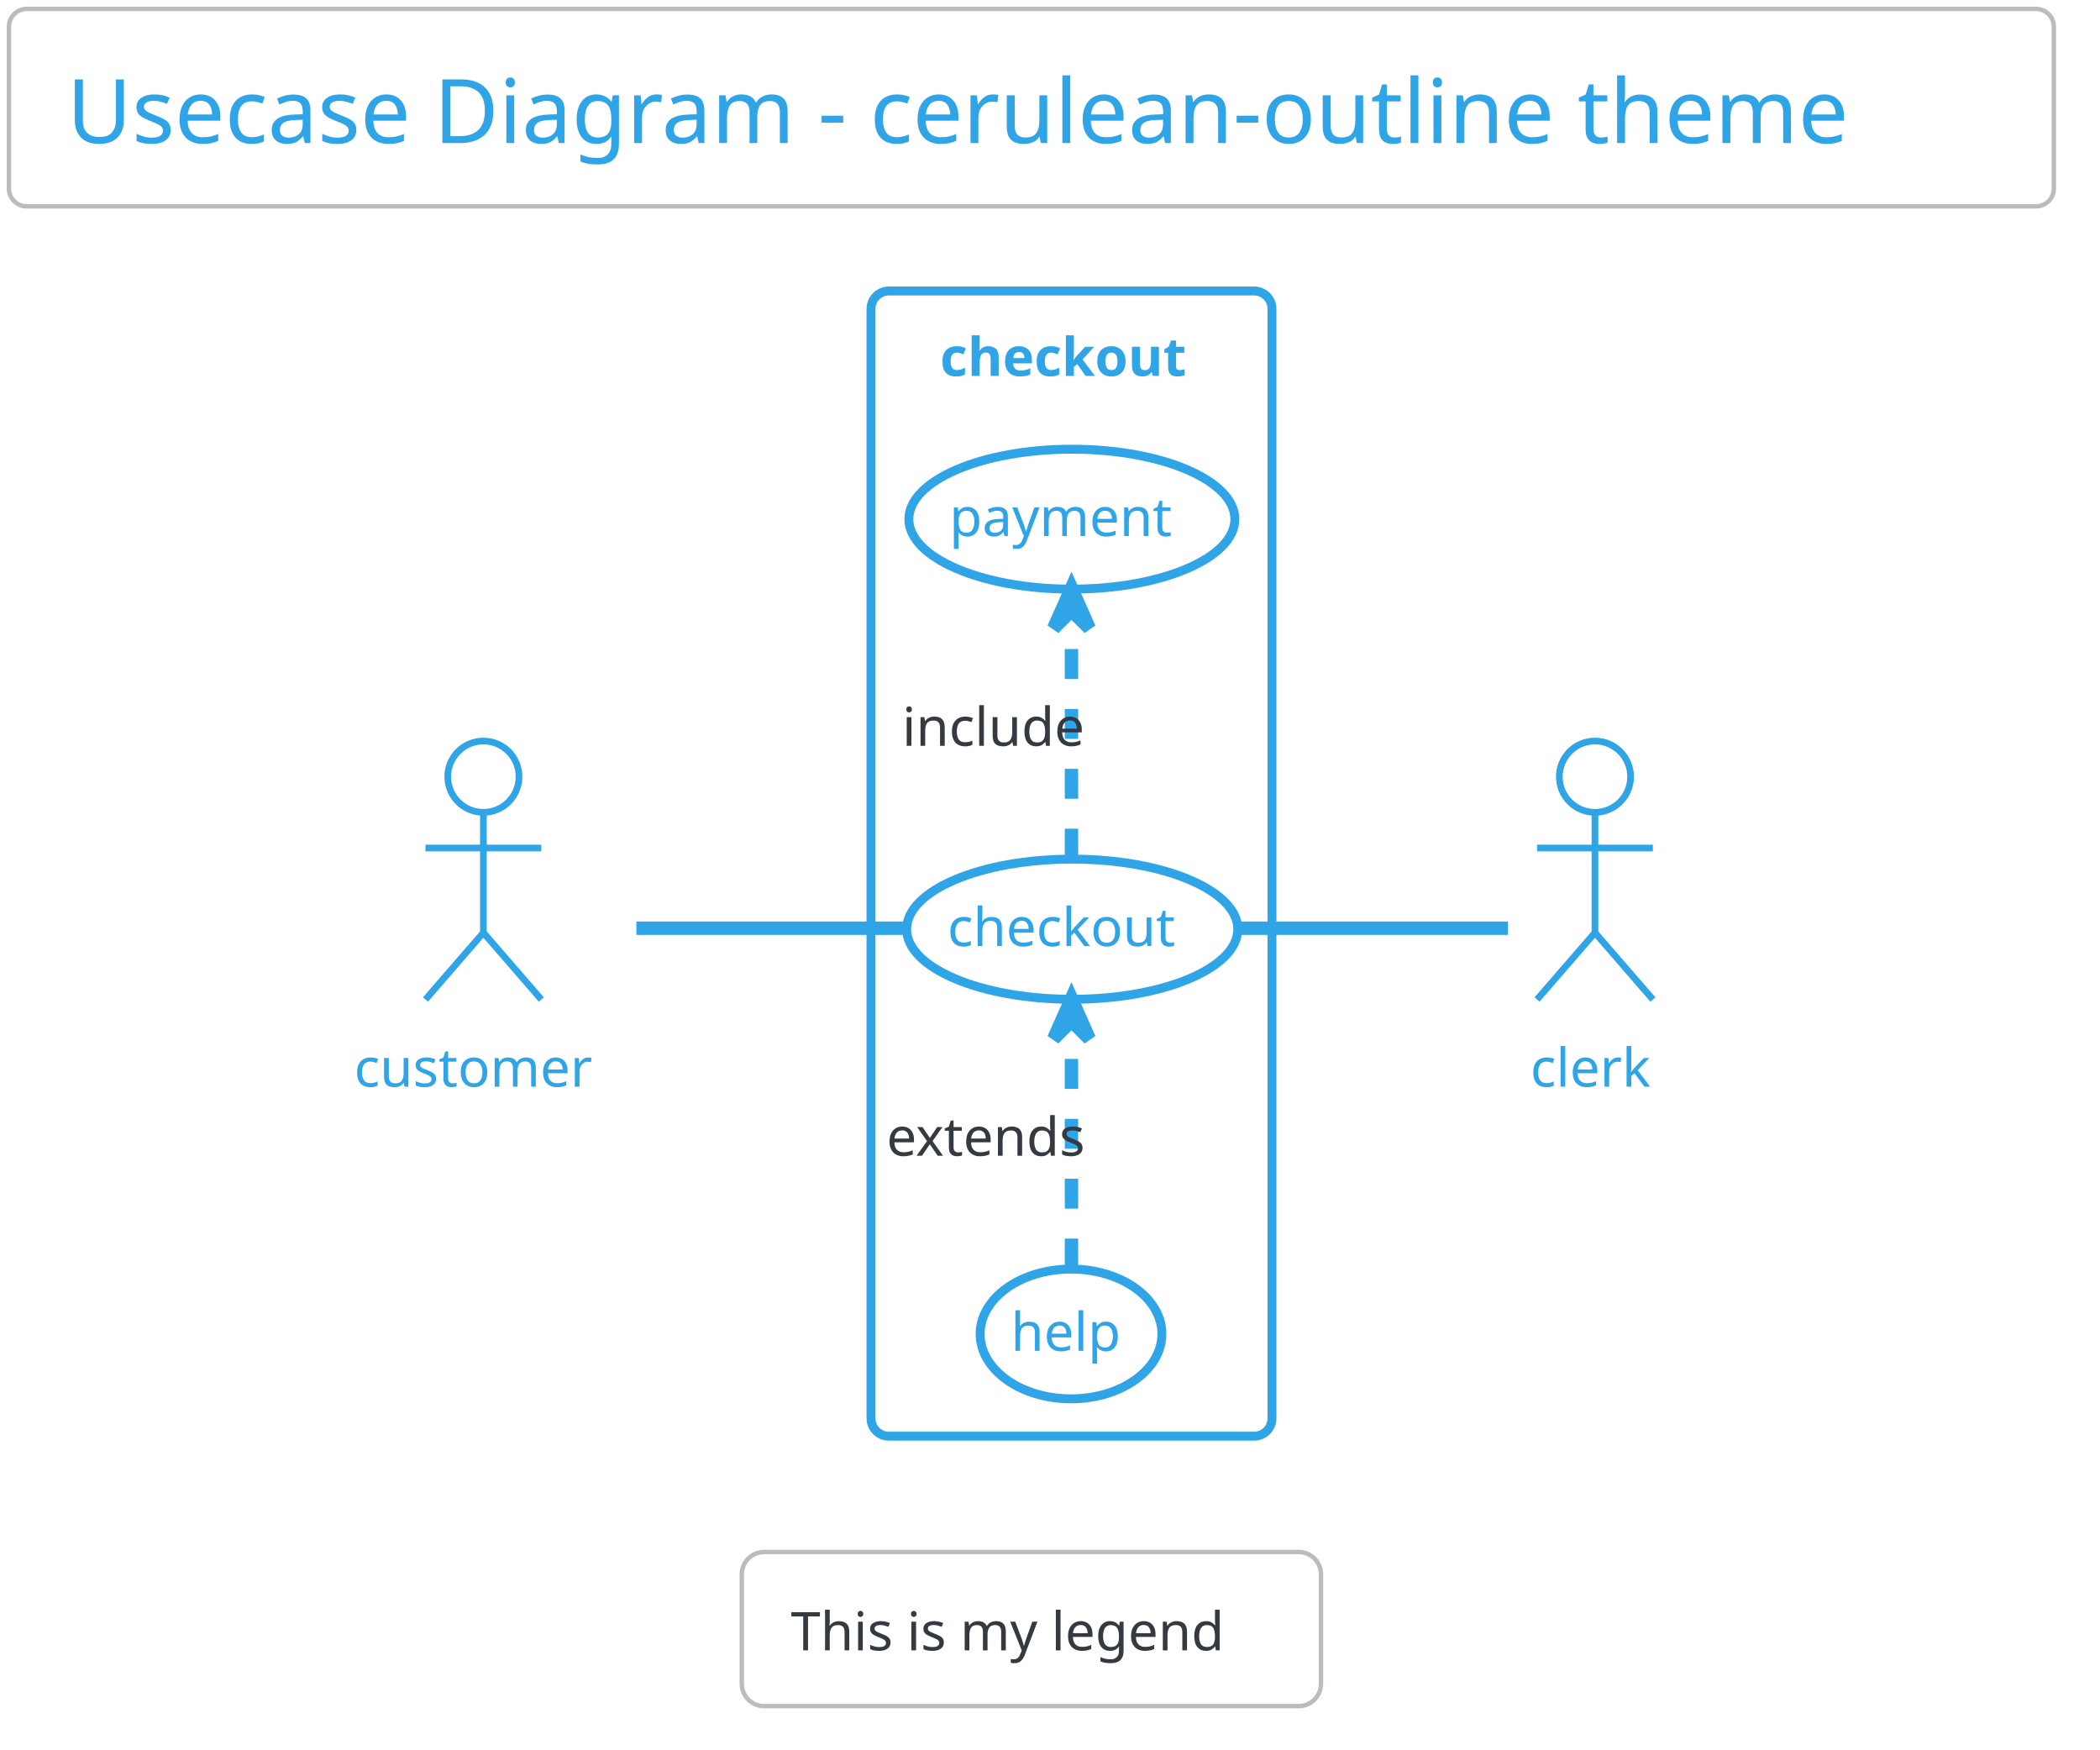
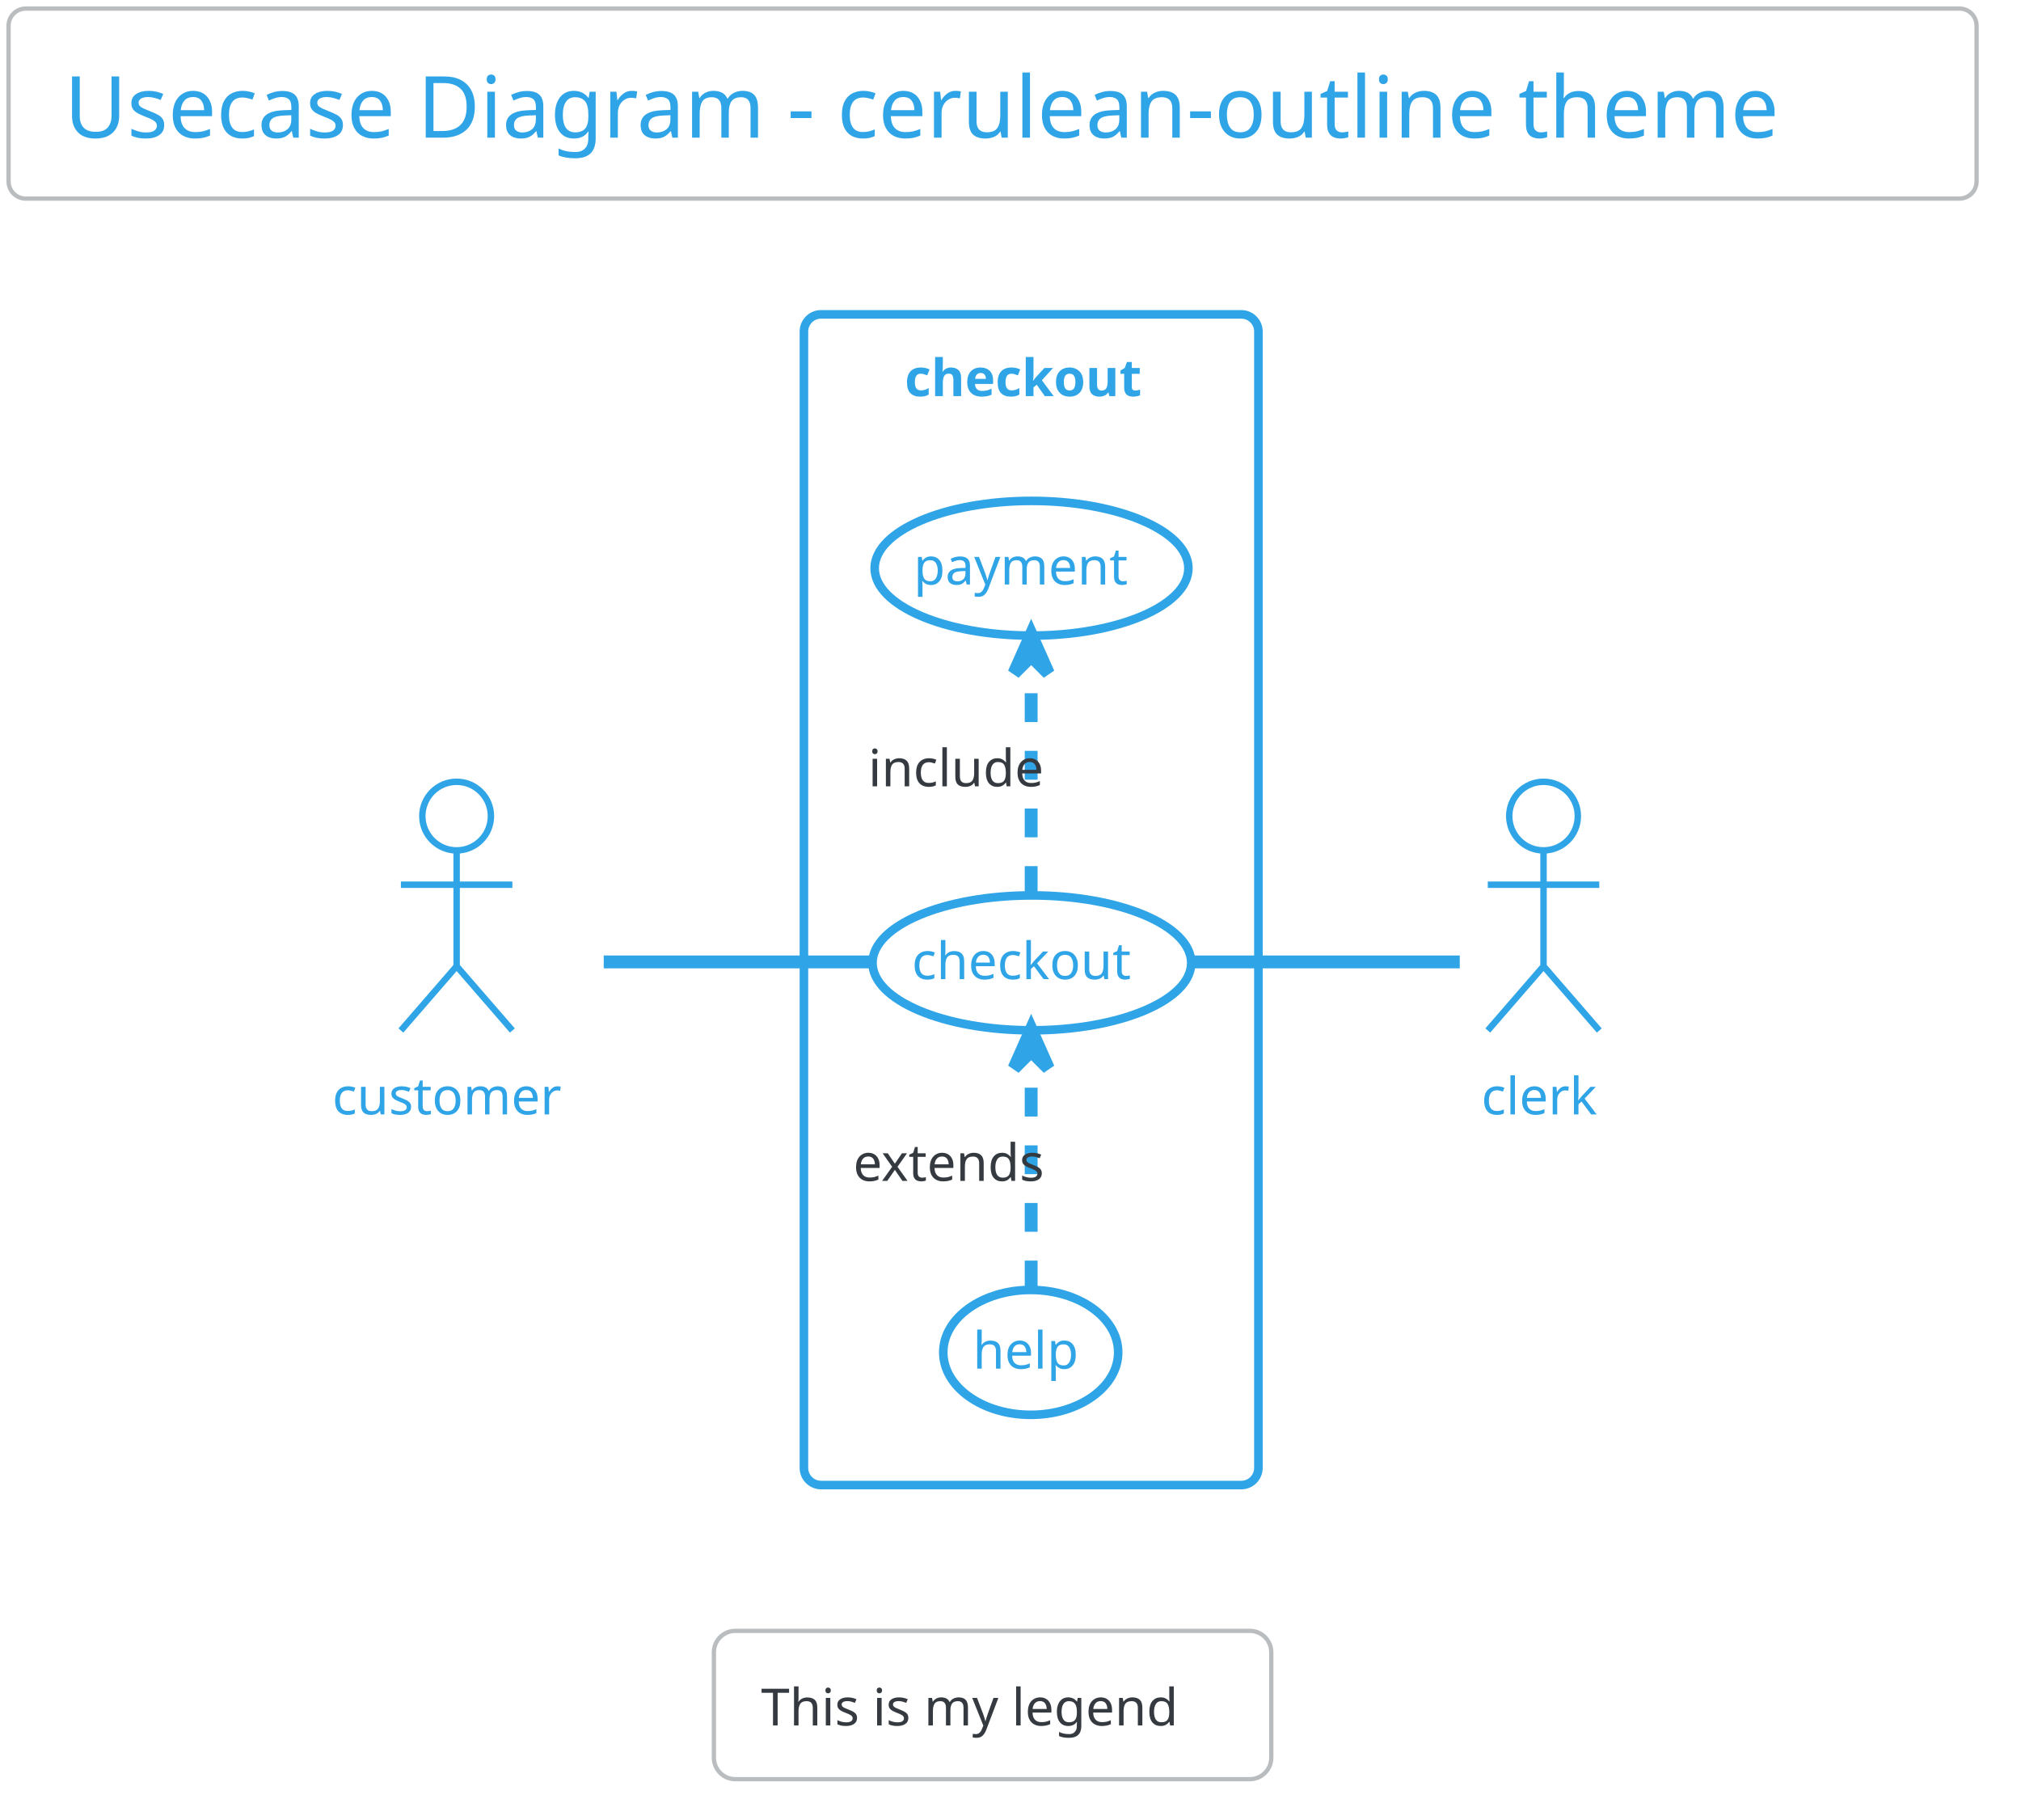
- <svg xmlns="http://www.w3.org/2000/svg" contentScriptType="application/ecmascript" contentStyleType="text/css" height="409.375px" preserveAspectRatio="none" style="width:491px;height:409px;background:#00000000;" version="1.1" viewBox="0 0 491 409" width="491.667px" zoomAndPan="magnify">
+ <svg xmlns="http://www.w3.org/2000/svg" contentScriptType="application/ecmascript" contentStyleType="text/css" height="442.708px" preserveAspectRatio="none" style="width:491px;height:442px;background:#00000000;" version="1.1" viewBox="0 0 491 442" width="491.667px" zoomAndPan="magnify">
  <defs />
  <g>
    <rect fill="#00000000" height="46.153" rx="4.167" ry="4.167" style="stroke: #BABDBF; stroke-width: 1.042;" width="478.125" x="2.083" y="2.083" />
    <text fill="#2FA4E7" font-family="Verdana" font-size="20.833" lengthAdjust="spacingAndGlyphs" textLength="451.042" x="15.625" y="33.445">Usecase Diagram - cerulean-outline theme</text>
-     <rect fill="#00000000" height="267.708" rx="4.167" ry="4.167" style="stroke: #2FA4E7; stroke-width: 2.083;" width="93.75" x="203.646" y="68.028" />
-     <text fill="#2FA4E7" font-family="Verdana" font-size="12.5" font-weight="bold" lengthAdjust="spacingAndGlyphs" textLength="61.458" x="219.792" y="87.887">checkout</text>
-     <ellipse cx="250.693" cy="217.221" fill="none" rx="38.714" ry="16.381" style="stroke: #2FA4E7; stroke-width: 2.083;" />
-     <text fill="#2FA4E7" font-family="Verdana" font-size="12.5" lengthAdjust="spacingAndGlyphs" textLength="58.333" x="221.526" y="221.171">checkout</text>
-     <ellipse cx="250.61" cy="121.364" fill="none" rx="38.11" ry="16.357" style="stroke: #2FA4E7; stroke-width: 2.083;" />
-     <text fill="#2FA4E7" font-family="Verdana" font-size="12.5" lengthAdjust="spacingAndGlyphs" textLength="57.292" x="221.964" y="125.314">payment</text>
-     <ellipse cx="250.415" cy="311.84" fill="none" rx="21.248" ry="15.167" style="stroke: #2FA4E7; stroke-width: 2.083;" />
-     <text fill="#2FA4E7" font-family="Verdana" font-size="12.5" lengthAdjust="spacingAndGlyphs" textLength="28.125" x="236.352" y="315.79">help</text>
-     <ellipse cx="113.021" cy="181.569" fill="none" rx="8.333" ry="8.333" style="stroke: #2FA4E7; stroke-width: 1.562;" />
-     <path d="M113.021,189.903 L113.021,218.028 M99.479,198.236 L126.562,198.236 M113.021,218.028 L99.479,233.653 M113.021,218.028 L126.562,233.653 " fill="none" style="stroke: #2FA4E7; stroke-width: 1.562;" />
-     <text fill="#2FA4E7" font-family="Verdana" font-size="12.5" lengthAdjust="spacingAndGlyphs" textLength="60.417" x="82.812" y="254.032">customer</text>
-     <ellipse cx="372.917" cy="181.569" fill="none" rx="8.333" ry="8.333" style="stroke: #2FA4E7; stroke-width: 1.562;" />
-     <path d="M372.917,189.903 L372.917,218.028 M359.375,198.236 L386.458,198.236 M372.917,218.028 L359.375,233.653 M372.917,218.028 L386.458,233.653 " fill="none" style="stroke: #2FA4E7; stroke-width: 1.562;" />
-     <text fill="#2FA4E7" font-family="Verdana" font-size="12.5" lengthAdjust="spacingAndGlyphs" textLength="30.208" x="357.812" y="254.032">clerk</text>
-     <path d="M148.788,216.986 C168.045,216.986 191.825,216.986 211.551,216.986 " fill="none" id="customer-checkout" style="stroke: #2FA4E7; stroke-width: 3.125;" />
-     <path d="M250.521,200.729 C250.521,184.759 250.521,160.295 250.521,142.709 " fill="none" id="checkout-&gt;payment" style="stroke: #2FA4E7; stroke-width: 3.125; stroke-dasharray: 7.0,7.0;" />
-     <polygon fill="#2FA4E7" points="250.521,137.489,246.354,146.864,250.521,142.698,254.688,146.864,250.521,137.489" style="stroke: #2FA4E7; stroke-width: 3.125;" />
-     <text fill="#343A40" font-family="Verdana" font-size="12.5" lengthAdjust="spacingAndGlyphs" textLength="45.833" x="210.938" y="174.345">include</text>
-     <path d="M250.521,296.548 C250.521,280.897 250.521,256.384 250.521,238.703 " fill="none" id="help-&gt;checkout" style="stroke: #2FA4E7; stroke-width: 3.125; stroke-dasharray: 7.0,7.0;" />
-     <polygon fill="#2FA4E7" points="250.521,233.452,246.354,242.827,250.521,238.66,254.688,242.827,250.521,233.452" style="stroke: #2FA4E7; stroke-width: 3.125;" />
-     <text fill="#343A40" font-family="Verdana" font-size="12.5" lengthAdjust="spacingAndGlyphs" textLength="53.125" x="207.292" y="270.178">extends</text>
-     <path d="M289.248,216.986 C310.258,216.986 335.373,216.986 352.568,216.986 " fill="none" id="checkout-clerk" style="stroke: #2FA4E7; stroke-width: 3.125;" />
-     <rect fill="#00000000" height="36.025" rx="5.208" ry="5.208" style="stroke: #BABDBF; stroke-width: 1.042;" width="135.417" x="173.438" y="362.819" />
-     <text fill="#343A40" font-family="Verdana" font-size="12.5" lengthAdjust="spacingAndGlyphs" textLength="112.5" x="184.896" y="385.803">This is my legend</text>
+     <rect fill="#00000000" height="284.375" rx="4.167" ry="4.167" style="stroke: #2FA4E7; stroke-width: 2.083;" width="110.417" x="195.312" y="76.361" />
+     <text fill="#2FA4E7" font-family="Verdana" font-size="12.5" font-weight="bold" lengthAdjust="spacingAndGlyphs" textLength="61.458" x="219.792" y="96.22">checkout</text>
+     <ellipse cx="250.693" cy="233.888" fill="none" rx="38.714" ry="16.381" style="stroke: #2FA4E7; stroke-width: 2.083;" />
+     <text fill="#2FA4E7" font-family="Verdana" font-size="12.5" lengthAdjust="spacingAndGlyphs" textLength="58.333" x="221.526" y="237.838">checkout</text>
+     <ellipse cx="250.61" cy="138.03" fill="none" rx="38.11" ry="16.357" style="stroke: #2FA4E7; stroke-width: 2.083;" />
+     <text fill="#2FA4E7" font-family="Verdana" font-size="12.5" lengthAdjust="spacingAndGlyphs" textLength="57.292" x="221.964" y="141.98">payment</text>
+     <ellipse cx="250.415" cy="328.507" fill="none" rx="21.248" ry="15.167" style="stroke: #2FA4E7; stroke-width: 2.083;" />
+     <text fill="#2FA4E7" font-family="Verdana" font-size="12.5" lengthAdjust="spacingAndGlyphs" textLength="28.125" x="236.352" y="332.457">help</text>
+     <ellipse cx="110.938" cy="198.236" fill="none" rx="8.333" ry="8.333" style="stroke: #2FA4E7; stroke-width: 1.562;" />
+     <path d="M110.938,206.569 L110.938,234.694 M97.396,214.903 L124.479,214.903 M110.938,234.694 L97.396,250.319 M110.938,234.694 L124.479,250.319 " fill="none" style="stroke: #2FA4E7; stroke-width: 1.562;" />
+     <text fill="#2FA4E7" font-family="Verdana" font-size="12.5" lengthAdjust="spacingAndGlyphs" textLength="60.417" x="80.729" y="270.699">customer</text>
+     <ellipse cx="375" cy="198.236" fill="none" rx="8.333" ry="8.333" style="stroke: #2FA4E7; stroke-width: 1.562;" />
+     <path d="M375,206.569 L375,234.694 M361.458,214.903 L388.542,214.903 M375,234.694 L361.458,250.319 M375,234.694 L388.542,250.319 " fill="none" style="stroke: #2FA4E7; stroke-width: 1.562;" />
+     <text fill="#2FA4E7" font-family="Verdana" font-size="12.5" lengthAdjust="spacingAndGlyphs" textLength="30.208" x="359.896" y="270.699">clerk</text>
+     <path d="M146.676,233.653 C166.565,233.653 191.542,233.653 211.896,233.653 " fill="none" id="customer-checkout" style="stroke: #2FA4E7; stroke-width: 3.125;" />
+     <path d="M250.521,217.395 C250.521,201.426 250.521,176.962 250.521,159.376 " fill="none" id="checkout-&gt;payment" style="stroke: #2FA4E7; stroke-width: 3.125; stroke-dasharray: 7.0,7.0;" />
+     <polygon fill="#2FA4E7" points="250.521,154.156,246.354,163.531,250.521,159.364,254.688,163.531,250.521,154.156" style="stroke: #2FA4E7; stroke-width: 3.125;" />
+     <text fill="#343A40" font-family="Verdana" font-size="12.5" lengthAdjust="spacingAndGlyphs" textLength="45.833" x="210.938" y="191.012">include</text>
+     <path d="M250.521,313.214 C250.521,297.563 250.521,273.051 250.521,255.369 " fill="none" id="help-&gt;checkout" style="stroke: #2FA4E7; stroke-width: 3.125; stroke-dasharray: 7.0,7.0;" />
+     <polygon fill="#2FA4E7" points="250.521,250.118,246.354,259.493,250.521,255.327,254.688,259.493,250.521,250.118" style="stroke: #2FA4E7; stroke-width: 3.125;" />
+     <text fill="#343A40" font-family="Verdana" font-size="12.5" lengthAdjust="spacingAndGlyphs" textLength="53.125" x="207.292" y="286.845">extends</text>
+     <path d="M289.284,233.653 C310.918,233.653 337.166,233.653 354.647,233.653 " fill="none" id="checkout-clerk" style="stroke: #2FA4E7; stroke-width: 3.125;" />
+     <rect fill="#00000000" height="36.025" rx="5.208" ry="5.208" style="stroke: #BABDBF; stroke-width: 1.042;" width="135.417" x="173.438" y="396.153" />
+     <text fill="#343A40" font-family="Verdana" font-size="12.5" lengthAdjust="spacingAndGlyphs" textLength="112.5" x="184.896" y="419.137">This is my legend</text>
  </g>
</svg>
